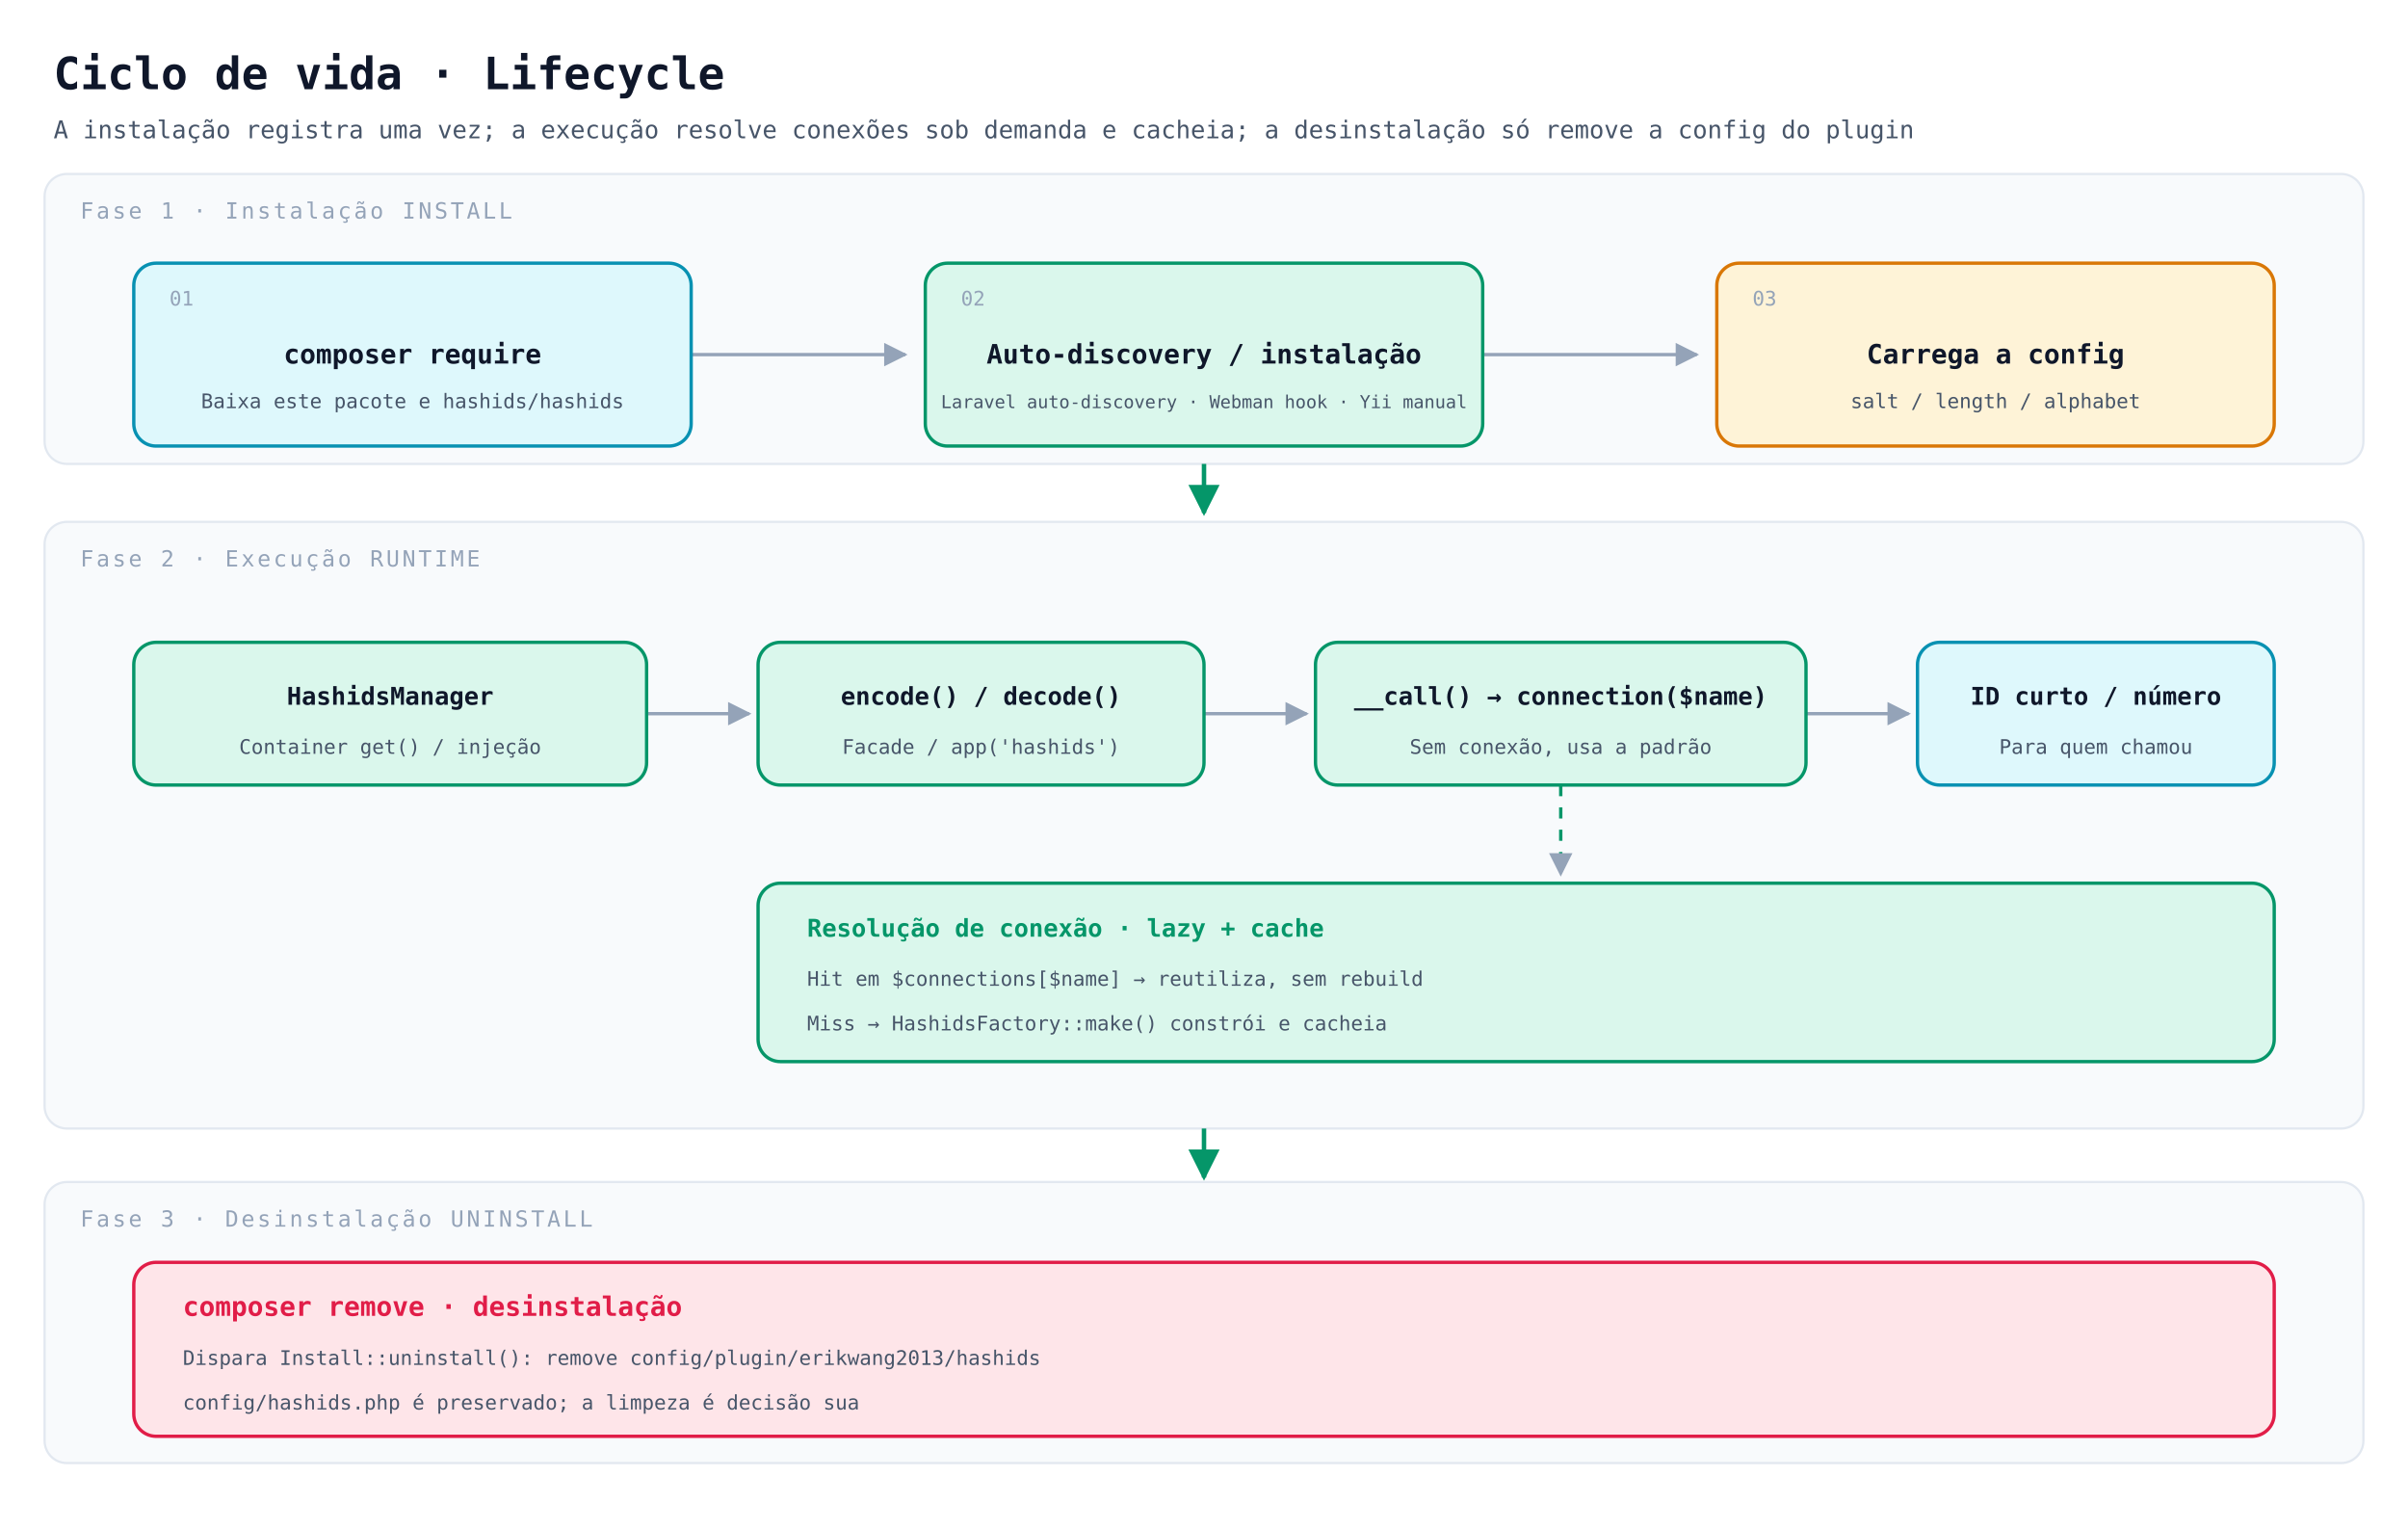
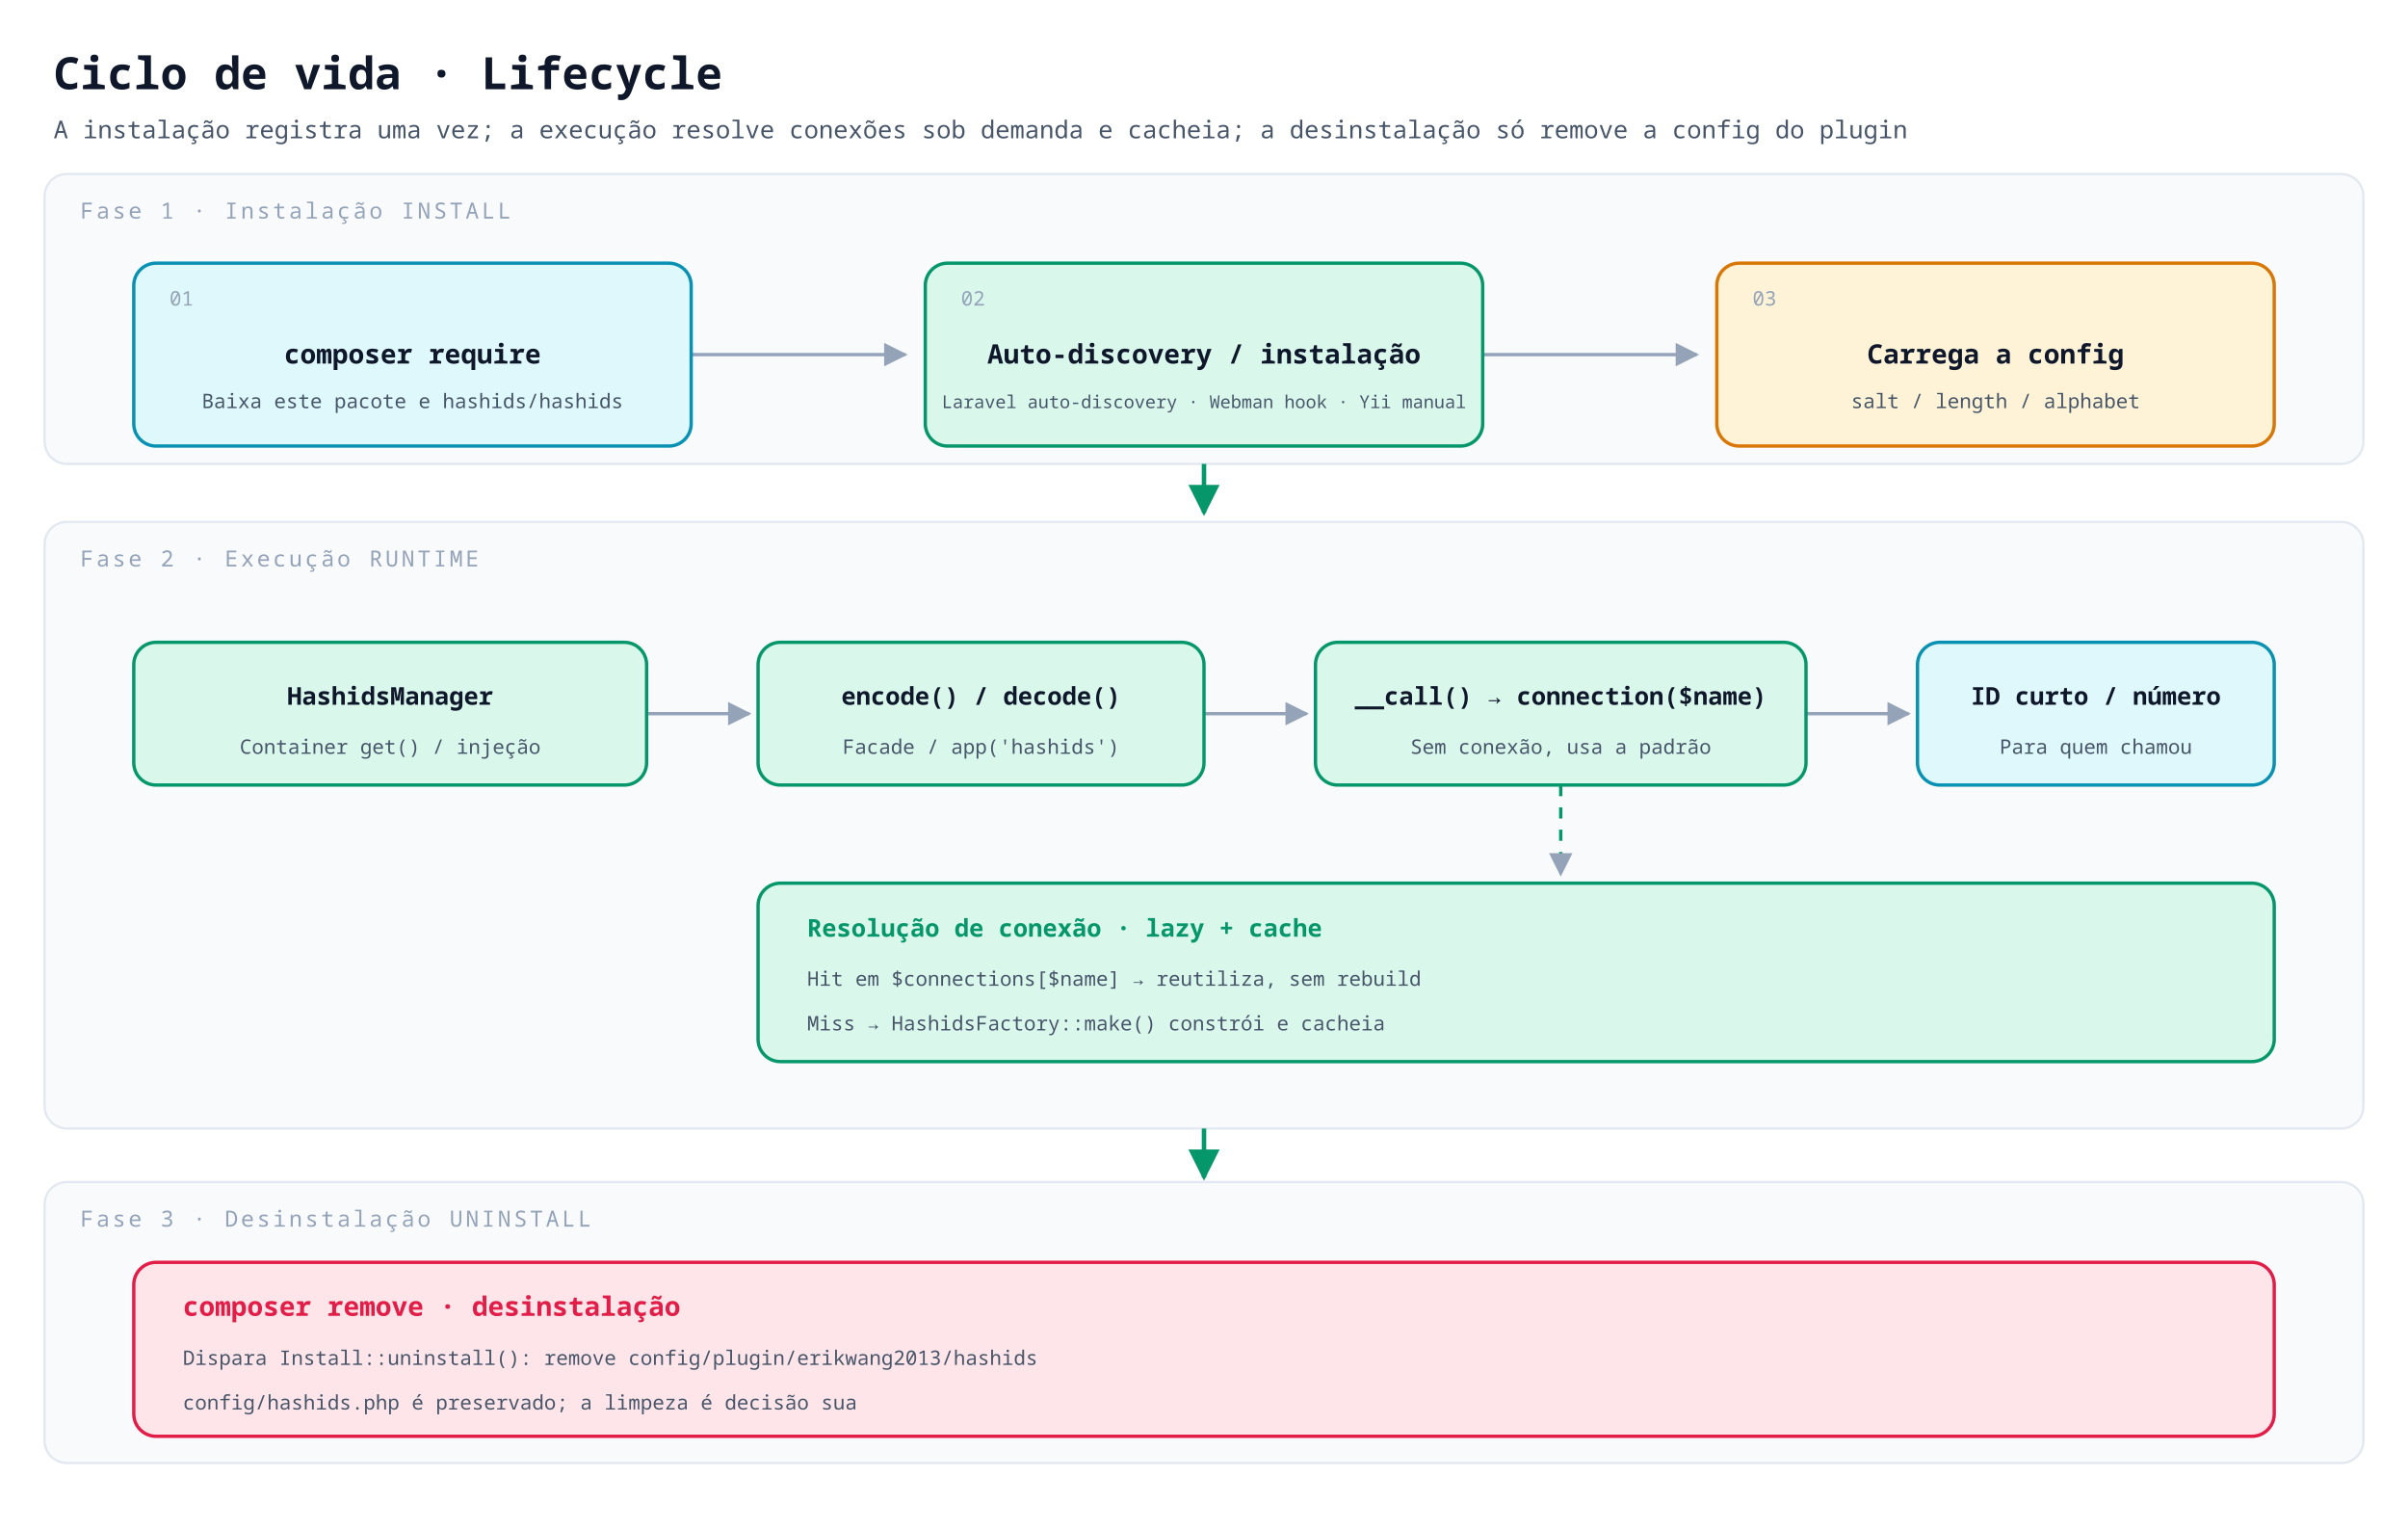
<svg xmlns="http://www.w3.org/2000/svg" viewBox="0 0 1080 686" role="img" aria-labelledby="lifeTitle lifeDesc">
  <defs>
    <style>
-       text { font-family: ui-monospace, SFMono-Regular, Menlo, Consolas, "DejaVu Sans Mono", "PingFang SC", "Microsoft YaHei", monospace; }
+       text { font-family: ui-monospace, "Noto Sans Mono", "DejaVu Sans Mono", "Liberation Mono", monospace; }
      .bg         { fill: #ffffff; }
      .lane       { fill: #f8fafc; stroke: #e2e8f0; stroke-width: 1; }
      .lane-title { fill: #94a3b8; font-size: 10px; letter-spacing: 1.2px; }
      .c-mask     { fill: #ffffff; }
      .c-frontend { fill: rgba(34,211,238,.15);  stroke: #0891b2; stroke-width: 1.5; }
      .c-backend  { fill: rgba(52,211,153,.18);  stroke: #059669; stroke-width: 1.5; }
      .c-cloud    { fill: rgba(251,191,36,.18);  stroke: #d97706; stroke-width: 1.5; }
      .c-security { fill: rgba(251,113,133,.18); stroke: #e11d48; stroke-width: 1.5; }
      .t-primary  { fill: #0f172a; font-weight: 600; }
      .t-muted    { fill: #475569; }
      .t-dim      { fill: #94a3b8; }
      .t-backend  { fill: #059669; font-weight: 600; }
      .t-security { fill: #e11d48; font-weight: 600; }
      .a-default  { stroke: #94a3b8; fill: none; }
      .a-emphasis { stroke: #059669; fill: none; }
      .a-dashed   { stroke: #059669; fill: none; stroke-dasharray: 5,5; }
      .a-head-default  { fill: #94a3b8; }
      .a-head-emphasis { fill: #059669; }

      @media (prefers-color-scheme: dark) {
        .bg         { fill: #0b1220; }
        .lane       { fill: #0f172a; stroke: #1e293b; }
        .lane-title { fill: #64748b; }
        .c-mask     { fill: #0f172a; }
        .c-frontend { fill: rgba(8,51,68,.40);   stroke: #22d3ee; }
        .c-backend  { fill: rgba(6,78,59,.40);   stroke: #34d399; }
        .c-cloud    { fill: rgba(120,53,15,.35); stroke: #fbbf24; }
        .c-security { fill: rgba(136,19,55,.40); stroke: #fb7185; }
        .t-primary  { fill: #f8fafc; }
        .t-muted    { fill: #94a3b8; }
        .t-dim      { fill: #64748b; }
        .t-backend  { fill: #34d399; }
        .t-security { fill: #fb7185; }
        .a-default  { stroke: #64748b; }
        .a-emphasis { stroke: #34d399; }
        .a-dashed   { stroke: #34d399; }
        .a-head-default  { fill: #64748b; }
        .a-head-emphasis { fill: #34d399; }
      }
    </style>
    <marker id="ah" viewBox="0 0 10 10" refX="9" refY="5" markerWidth="7" markerHeight="7" orient="auto">
      <path d="M0 0 L10 5 L0 10 z" class="a-head-default" />
    </marker>
    <marker id="ah-e" viewBox="0 0 10 10" refX="9" refY="5" markerWidth="7" markerHeight="7" orient="auto">
      <path d="M0 0 L10 5 L0 10 z" class="a-head-emphasis" />
    </marker>
  </defs>
  <rect class="bg" x="0" y="0" width="1080" height="686" />
  <text x="24" y="40" class="t-primary" font-size="20">Ciclo de vida · Lifecycle</text>
  <text x="24" y="62" class="t-muted" font-size="11">A instalação registra uma vez; a execução resolve conexões sob demanda e cacheia; a desinstalação só remove a config do plugin</text>
  <rect class="lane" x="20" y="78" width="1040" height="130" rx="10" />
  <rect class="lane" x="20" y="234" width="1040" height="272" rx="10" />
  <rect class="lane" x="20" y="530" width="1040" height="126" rx="10" />
  <text class="lane-title" x="36" y="98">Fase 1 · Instalação INSTALL</text>
  <text class="lane-title" x="36" y="254">Fase 2 · Execução RUNTIME</text>
  <text class="lane-title" x="36" y="550">Fase 3 · Desinstalação UNINSTALL</text>
  <line class="a-emphasis" x1="540" y1="208" x2="540" y2="230" stroke-width="2" marker-end="url(#ah-e)" />
  <line class="a-emphasis" x1="540" y1="506" x2="540" y2="528" stroke-width="2" marker-end="url(#ah-e)" />
  <line class="a-default" x1="310" y1="159" x2="406" y2="159" stroke-width="1.5" marker-end="url(#ah)" />
  <line class="a-default" x1="665" y1="159" x2="761" y2="159" stroke-width="1.5" marker-end="url(#ah)" />
  <line class="a-default" x1="290" y1="320" x2="336" y2="320" stroke-width="1.5" marker-end="url(#ah)" />
  <line class="a-default" x1="540" y1="320" x2="586" y2="320" stroke-width="1.5" marker-end="url(#ah)" />
  <line class="a-default" x1="810" y1="320" x2="856" y2="320" stroke-width="1.5" marker-end="url(#ah)" />
  <line class="a-dashed" x1="700" y1="352" x2="700" y2="392" stroke-width="1.5" marker-end="url(#ah)" />
  <rect class="c-mask" x="60" y="118" width="250" height="82" rx="10" />
  <rect class="c-frontend" x="60" y="118" width="250" height="82" rx="10" />
  <text class="t-dim" x="76" y="137" font-size="9">01</text>
  <text class="t-primary" x="185" y="163" font-size="12" text-anchor="middle">composer require</text>
  <text class="t-muted" x="185" y="183" font-size="9" text-anchor="middle">Baixa este pacote e hashids/hashids</text>
  <rect class="c-mask" x="415" y="118" width="250" height="82" rx="10" />
  <rect class="c-backend" x="415" y="118" width="250" height="82" rx="10" />
  <text class="t-dim" x="431" y="137" font-size="9">02</text>
  <text class="t-primary" x="540" y="163" font-size="12" text-anchor="middle">Auto-discovery / instalação</text>
  <text class="t-muted" x="540" y="183" font-size="8" text-anchor="middle">Laravel auto-discovery · Webman hook · Yii manual</text>
  <rect class="c-mask" x="770" y="118" width="250" height="82" rx="10" />
  <rect class="c-cloud" x="770" y="118" width="250" height="82" rx="10" />
  <text class="t-dim" x="786" y="137" font-size="9">03</text>
  <text class="t-primary" x="895" y="163" font-size="12" text-anchor="middle">Carrega a config</text>
  <text class="t-muted" x="895" y="183" font-size="9" text-anchor="middle">salt / length / alphabet</text>
  <rect class="c-mask" x="60" y="288" width="230" height="64" rx="10" />
  <rect class="c-backend" x="60" y="288" width="230" height="64" rx="10" />
  <text class="t-primary" x="175" y="316" font-size="11" text-anchor="middle">HashidsManager</text>
  <text class="t-muted" x="175" y="338" font-size="9" text-anchor="middle">Container get() / injeção</text>
  <rect class="c-mask" x="340" y="288" width="200" height="64" rx="10" />
  <rect class="c-backend" x="340" y="288" width="200" height="64" rx="10" />
  <text class="t-primary" x="440" y="316" font-size="11" text-anchor="middle">encode() / decode()</text>
  <text class="t-muted" x="440" y="338" font-size="9" text-anchor="middle">Facade / app('hashids')</text>
  <rect class="c-mask" x="590" y="288" width="220" height="64" rx="10" />
  <rect class="c-backend" x="590" y="288" width="220" height="64" rx="10" />
  <text class="t-primary" x="700" y="316" font-size="11" text-anchor="middle">__call() → connection($name)</text>
  <text class="t-muted" x="700" y="338" font-size="9" text-anchor="middle">Sem conexão, usa a padrão</text>
  <rect class="c-mask" x="860" y="288" width="160" height="64" rx="10" />
  <rect class="c-frontend" x="860" y="288" width="160" height="64" rx="10" />
  <text class="t-primary" x="940" y="316" font-size="11" text-anchor="middle">ID curto / número</text>
  <text class="t-muted" x="940" y="338" font-size="9" text-anchor="middle">Para quem chamou</text>
  <rect class="c-mask" x="340" y="396" width="680" height="80" rx="10" />
  <rect class="c-backend" x="340" y="396" width="680" height="80" rx="10" />
  <text class="t-backend" x="362" y="420" font-size="11">Resolução de conexão · lazy + cache</text>
  <text class="t-muted" x="362" y="442" font-size="9">Hit em $connections[$name] → reutiliza, sem rebuild</text>
  <text class="t-muted" x="362" y="462" font-size="9">Miss → HashidsFactory::make() constrói e cacheia</text>
  <rect class="c-mask" x="60" y="566" width="960" height="78" rx="10" />
  <rect class="c-security" x="60" y="566" width="960" height="78" rx="10" />
  <text class="t-security" x="82" y="590" font-size="12">composer remove · desinstalação</text>
  <text class="t-muted" x="82" y="612" font-size="9">Dispara Install::uninstall(): remove config/plugin/erikwang2013/hashids</text>
  <text class="t-muted" x="82" y="632" font-size="9">config/hashids.php é preservado; a limpeza é decisão sua</text>
</svg>
